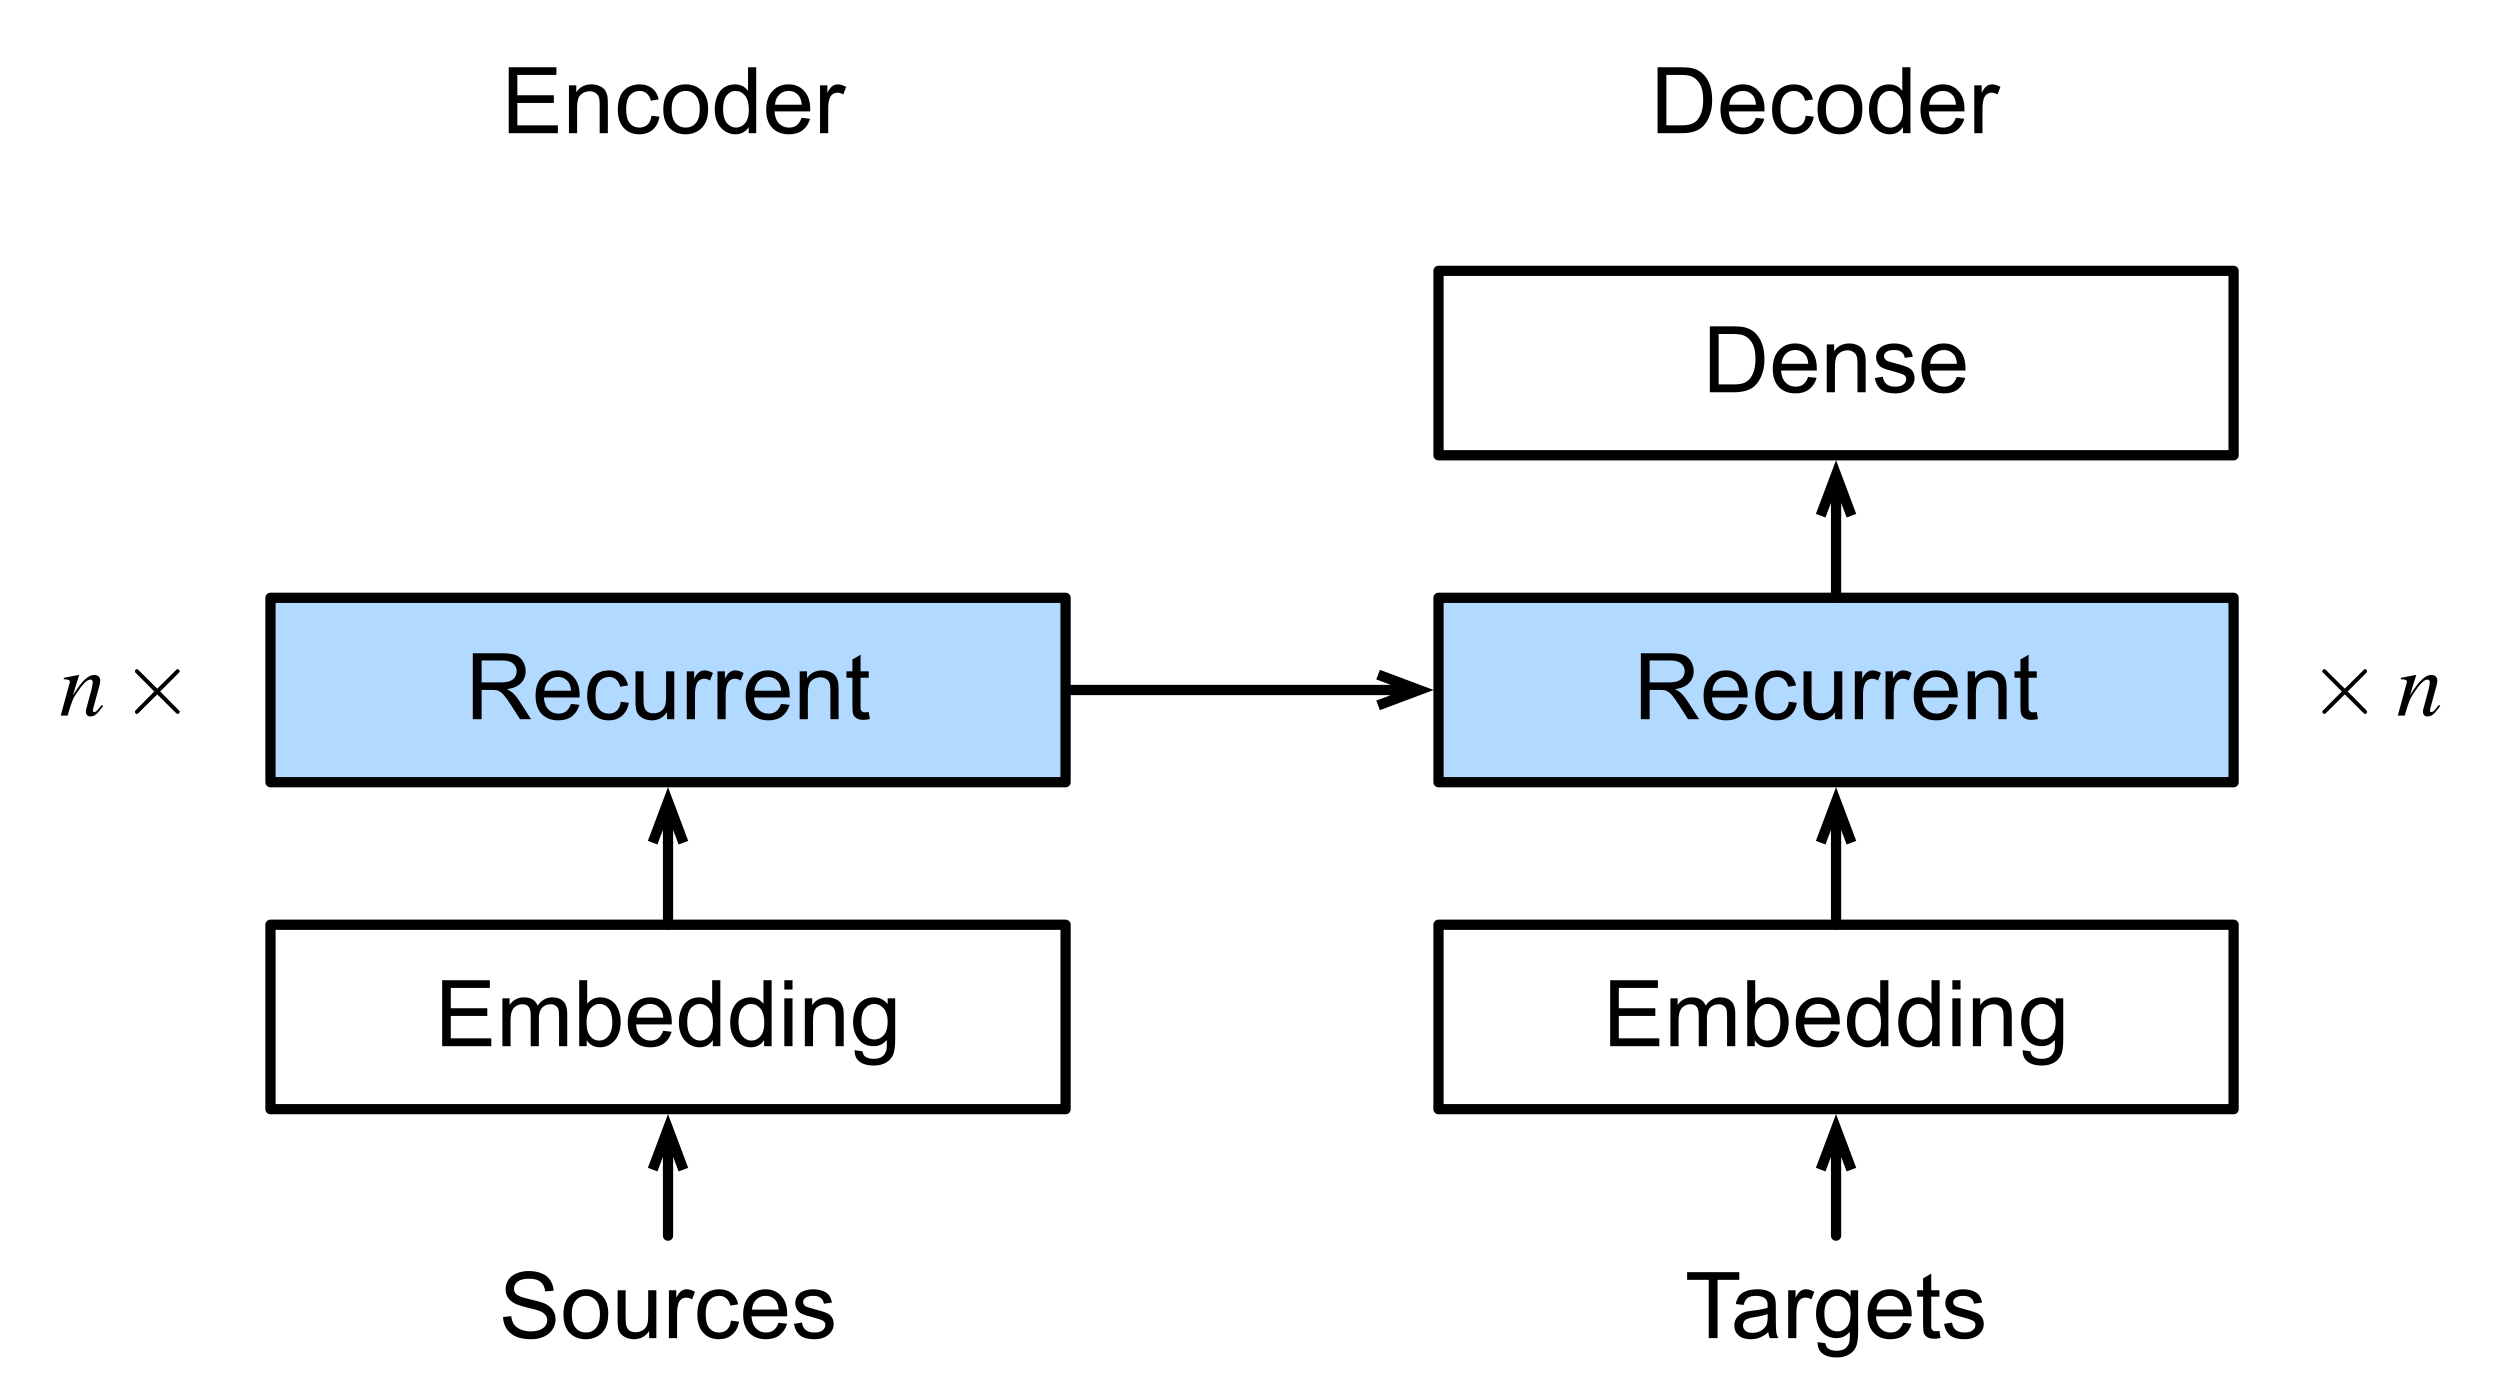
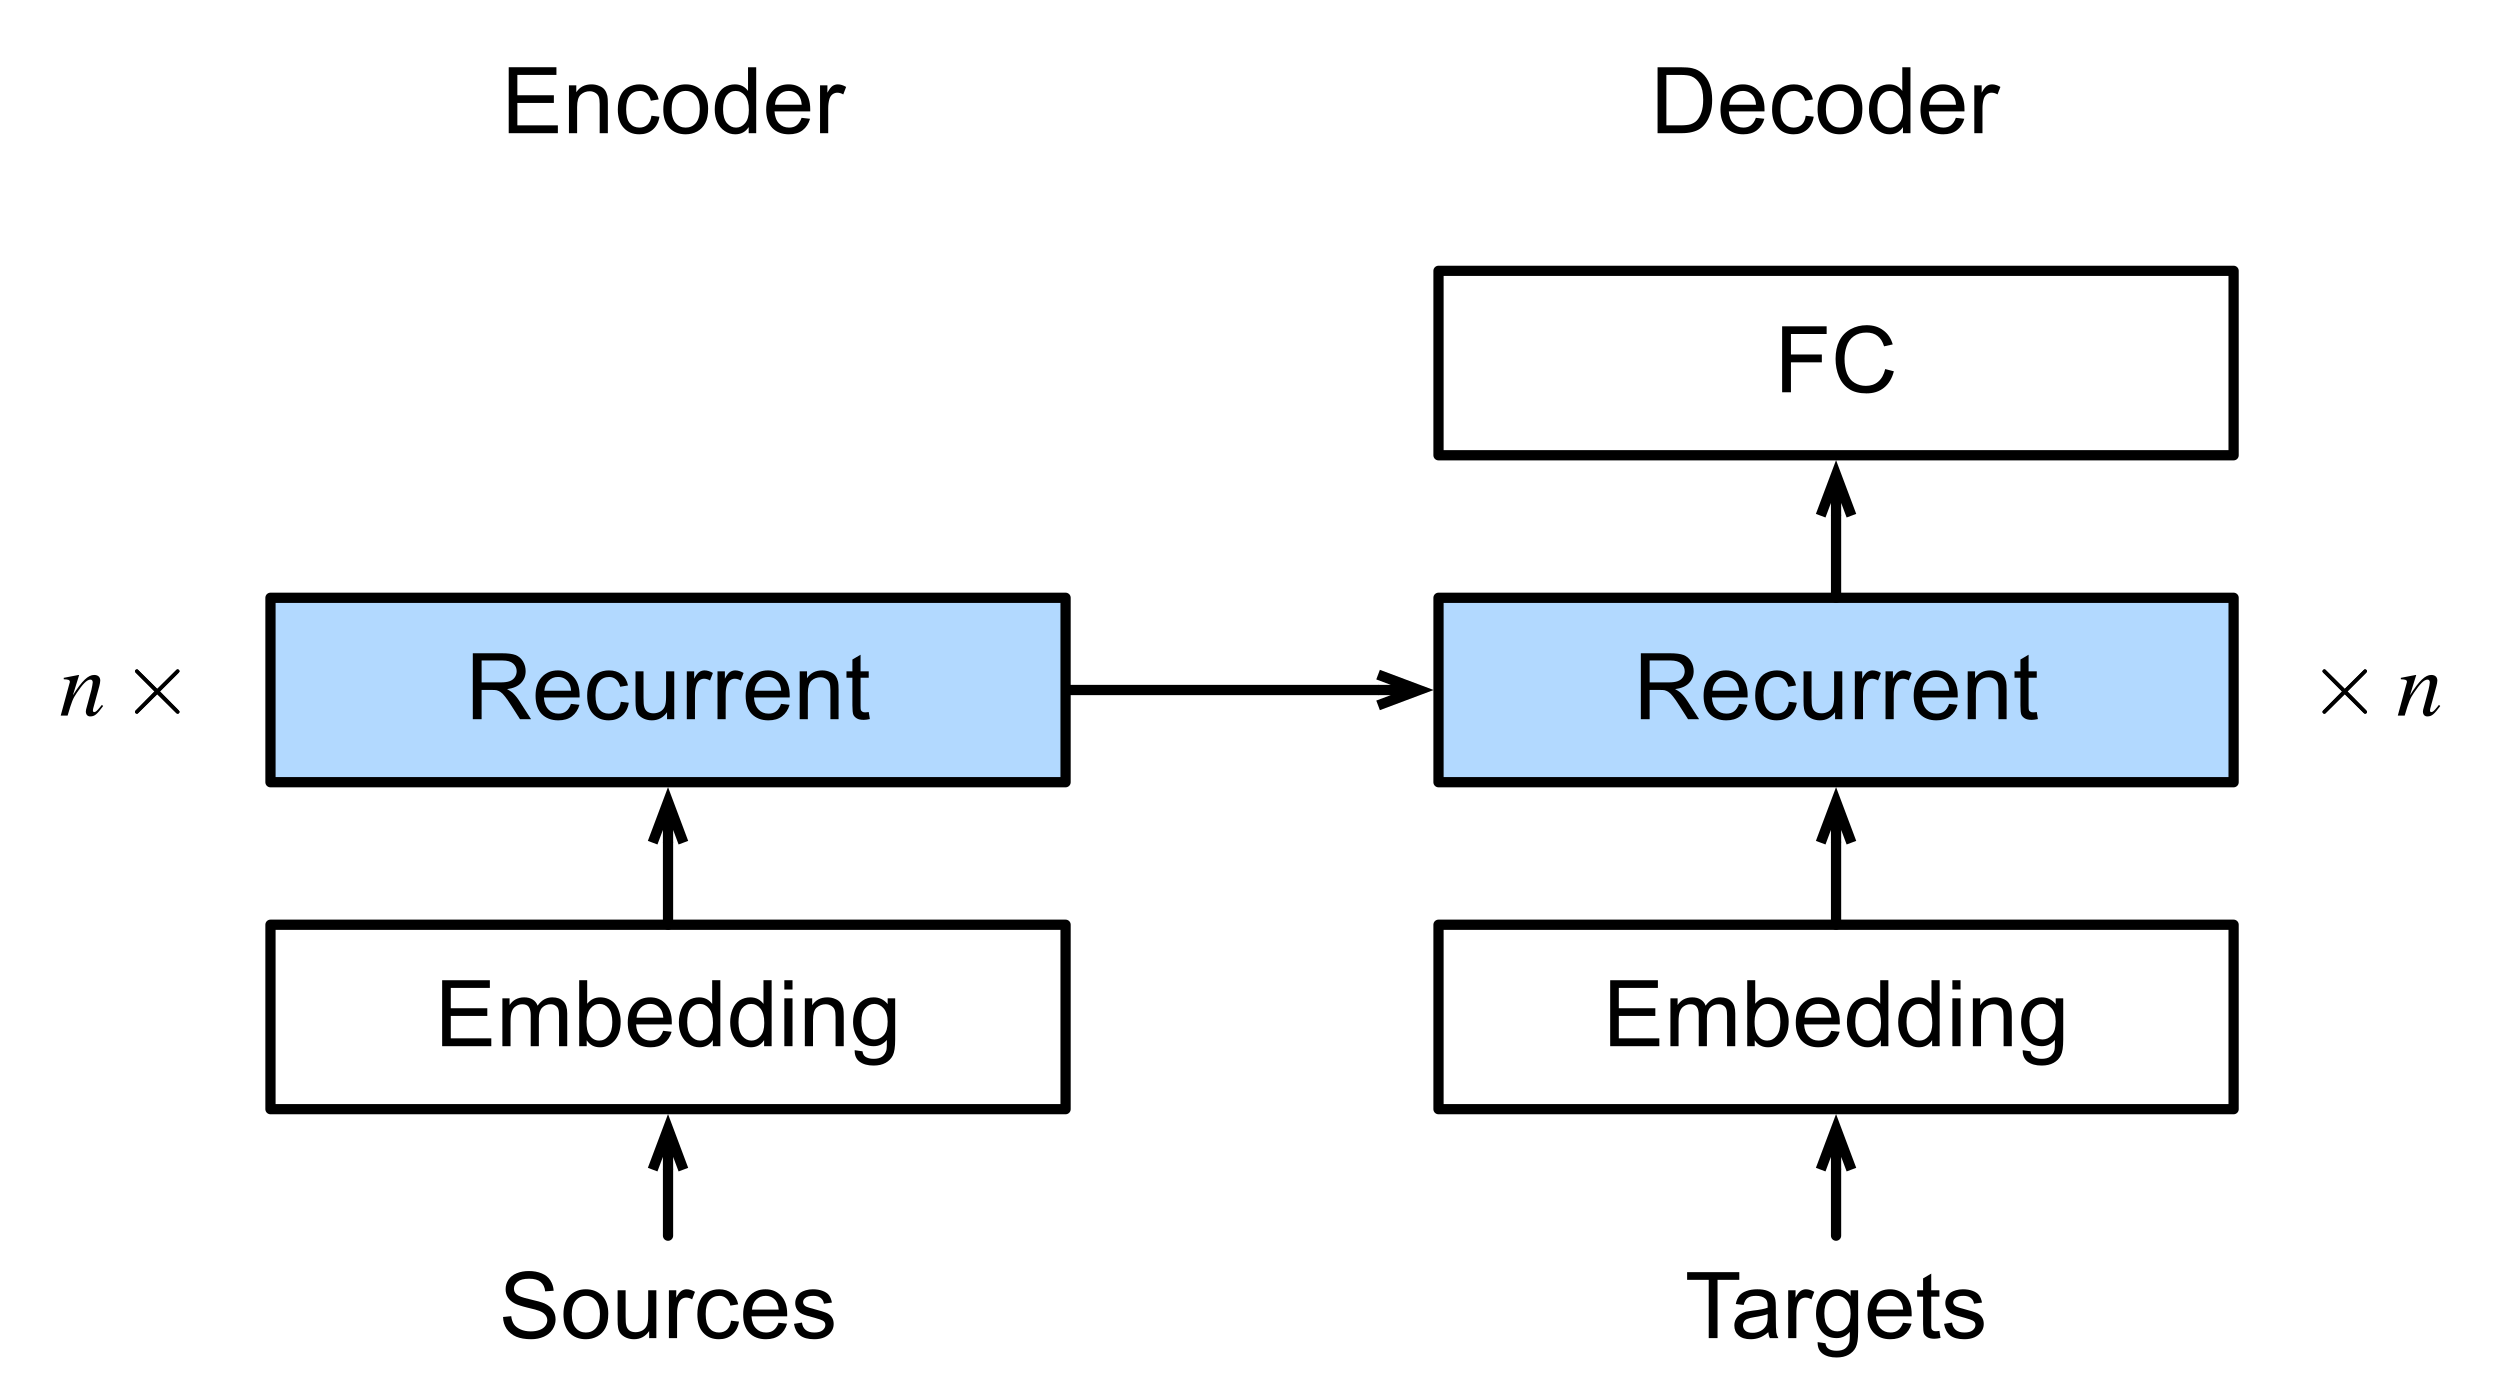
<svg xmlns="http://www.w3.org/2000/svg" xmlns:xlink="http://www.w3.org/1999/xlink" width="244pt" height="136pt" viewBox="0 0 244 136" version="1.1">
  <defs>
    <g>
      <symbol overflow="visible" id="glyph0-0">
        <path style="stroke:none;" d="M 1.125 0 L 1.125 -5.625 L 5.625 -5.625 L 5.625 0 Z M 1.266 -0.141 L 5.484 -0.141 L 5.484 -5.484 L 1.266 -5.484 Z M 1.266 -0.141 " />
      </symbol>
      <symbol overflow="visible" id="glyph0-1">
        <path style="stroke:none;" d="M 0.719 0 L 0.719 -6.438 L 5.375 -6.438 L 5.375 -5.688 L 1.562 -5.688 L 1.562 -3.703 L 5.125 -3.703 L 5.125 -2.953 L 1.562 -2.953 L 1.562 -0.766 L 5.516 -0.766 L 5.516 0 Z M 0.719 0 " />
      </symbol>
      <symbol overflow="visible" id="glyph0-2">
        <path style="stroke:none;" d="M 0.594 0 L 0.594 -4.672 L 1.297 -4.672 L 1.297 -4.016 C 1.441 -4.242 1.633 -4.426 1.875 -4.562 C 2.125 -4.695 2.406 -4.766 2.719 -4.766 C 3.062 -4.766 3.344 -4.691 3.562 -4.547 C 3.781 -4.41 3.938 -4.211 4.031 -3.953 C 4.406 -4.492 4.883 -4.766 5.469 -4.766 C 5.938 -4.766 6.297 -4.633 6.547 -4.375 C 6.797 -4.125 6.922 -3.734 6.922 -3.203 L 6.922 0 L 6.125 0 L 6.125 -2.938 C 6.125 -3.258 6.098 -3.488 6.047 -3.625 C 6.004 -3.758 5.914 -3.867 5.781 -3.953 C 5.645 -4.047 5.484 -4.094 5.297 -4.094 C 4.973 -4.094 4.703 -3.984 4.484 -3.766 C 4.266 -3.547 4.156 -3.195 4.156 -2.719 L 4.156 0 L 3.359 0 L 3.359 -3.031 C 3.359 -3.383 3.297 -3.648 3.172 -3.828 C 3.047 -4.004 2.836 -4.094 2.547 -4.094 C 2.316 -4.094 2.109 -4.031 1.922 -3.906 C 1.734 -3.789 1.598 -3.617 1.516 -3.391 C 1.43 -3.172 1.391 -2.848 1.391 -2.422 L 1.391 0 Z M 0.594 0 " />
      </symbol>
      <symbol overflow="visible" id="glyph0-3">
        <path style="stroke:none;" d="M 1.328 0 L 0.594 0 L 0.594 -6.438 L 1.375 -6.438 L 1.375 -4.141 C 1.707 -4.555 2.133 -4.766 2.656 -4.766 C 2.945 -4.766 3.219 -4.707 3.469 -4.594 C 3.727 -4.477 3.941 -4.316 4.109 -4.109 C 4.273 -3.898 4.406 -3.645 4.5 -3.344 C 4.594 -3.051 4.641 -2.738 4.641 -2.406 C 4.641 -1.602 4.441 -0.984 4.047 -0.547 C 3.648 -0.109 3.176 0.109 2.625 0.109 C 2.07 0.109 1.641 -0.117 1.328 -0.578 Z M 1.312 -2.375 C 1.312 -1.812 1.391 -1.406 1.547 -1.156 C 1.797 -0.75 2.129 -0.547 2.547 -0.547 C 2.898 -0.547 3.203 -0.695 3.453 -1 C 3.703 -1.301 3.828 -1.75 3.828 -2.344 C 3.828 -2.945 3.707 -3.395 3.469 -3.688 C 3.227 -3.977 2.938 -4.125 2.594 -4.125 C 2.238 -4.125 1.938 -3.973 1.688 -3.672 C 1.438 -3.367 1.312 -2.938 1.312 -2.375 Z M 1.312 -2.375 " />
      </symbol>
      <symbol overflow="visible" id="glyph0-4">
        <path style="stroke:none;" d="M 3.781 -1.5 L 4.609 -1.406 C 4.473 -0.926 4.227 -0.551 3.875 -0.281 C 3.531 -0.02 3.086 0.109 2.547 0.109 C 1.867 0.109 1.328 -0.098 0.922 -0.516 C 0.523 -0.941 0.328 -1.535 0.328 -2.297 C 0.328 -3.078 0.531 -3.68 0.938 -4.109 C 1.344 -4.547 1.867 -4.766 2.516 -4.766 C 3.141 -4.766 3.645 -4.551 4.031 -4.125 C 4.426 -3.707 4.625 -3.113 4.625 -2.344 C 4.625 -2.289 4.625 -2.219 4.625 -2.125 L 1.141 -2.125 C 1.172 -1.613 1.316 -1.223 1.578 -0.953 C 1.836 -0.68 2.164 -0.547 2.562 -0.547 C 2.852 -0.547 3.098 -0.617 3.297 -0.766 C 3.504 -0.922 3.664 -1.164 3.781 -1.5 Z M 1.188 -2.781 L 3.797 -2.781 C 3.766 -3.176 3.664 -3.473 3.5 -3.672 C 3.25 -3.973 2.922 -4.125 2.516 -4.125 C 2.148 -4.125 1.844 -4 1.594 -3.75 C 1.352 -3.508 1.219 -3.188 1.188 -2.781 Z M 1.188 -2.781 " />
      </symbol>
      <symbol overflow="visible" id="glyph0-5">
        <path style="stroke:none;" d="M 3.625 0 L 3.625 -0.594 C 3.32 -0.125 2.883 0.109 2.312 0.109 C 1.945 0.109 1.609 0.004 1.297 -0.203 C 0.984 -0.41 0.738 -0.695 0.562 -1.062 C 0.395 -1.426 0.312 -1.848 0.312 -2.328 C 0.312 -2.797 0.391 -3.219 0.547 -3.594 C 0.703 -3.977 0.93 -4.27 1.234 -4.469 C 1.547 -4.664 1.895 -4.766 2.281 -4.766 C 2.562 -4.766 2.812 -4.707 3.031 -4.594 C 3.25 -4.477 3.426 -4.32 3.562 -4.125 L 3.562 -6.438 L 4.359 -6.438 L 4.359 0 Z M 1.125 -2.328 C 1.125 -1.734 1.25 -1.285 1.5 -0.984 C 1.75 -0.691 2.047 -0.547 2.391 -0.547 C 2.734 -0.547 3.023 -0.688 3.266 -0.969 C 3.516 -1.25 3.641 -1.68 3.641 -2.266 C 3.641 -2.898 3.516 -3.367 3.266 -3.672 C 3.016 -3.973 2.711 -4.125 2.359 -4.125 C 2.004 -4.125 1.707 -3.977 1.469 -3.688 C 1.238 -3.395 1.125 -2.941 1.125 -2.328 Z M 1.125 -2.328 " />
      </symbol>
      <symbol overflow="visible" id="glyph0-6">
        <path style="stroke:none;" d="M 0.594 -5.531 L 0.594 -6.438 L 1.391 -6.438 L 1.391 -5.531 Z M 0.594 0 L 0.594 -4.672 L 1.391 -4.672 L 1.391 0 Z M 0.594 0 " />
      </symbol>
      <symbol overflow="visible" id="glyph0-7">
        <path style="stroke:none;" d="M 0.594 0 L 0.594 -4.672 L 1.312 -4.672 L 1.312 -4 C 1.645 -4.508 2.141 -4.766 2.797 -4.766 C 3.078 -4.766 3.332 -4.711 3.562 -4.609 C 3.801 -4.516 3.977 -4.383 4.094 -4.219 C 4.207 -4.062 4.289 -3.867 4.344 -3.641 C 4.375 -3.492 4.391 -3.238 4.391 -2.875 L 4.391 0 L 3.594 0 L 3.594 -2.844 C 3.594 -3.164 3.562 -3.406 3.5 -3.562 C 3.438 -3.719 3.328 -3.844 3.172 -3.938 C 3.016 -4.039 2.832 -4.094 2.625 -4.094 C 2.289 -4.094 2 -3.984 1.75 -3.766 C 1.508 -3.555 1.391 -3.148 1.391 -2.547 L 1.391 0 Z M 0.594 0 " />
      </symbol>
      <symbol overflow="visible" id="glyph0-8">
        <path style="stroke:none;" d="M 0.453 0.391 L 1.219 0.5 C 1.25 0.738 1.336 0.91 1.484 1.016 C 1.68 1.16 1.953 1.234 2.297 1.234 C 2.66 1.234 2.941 1.16 3.141 1.016 C 3.336 0.867 3.473 0.664 3.547 0.406 C 3.586 0.238 3.602 -0.098 3.594 -0.609 C 3.25 -0.203 2.82 0 2.312 0 C 1.664 0 1.164 -0.227 0.812 -0.688 C 0.469 -1.156 0.297 -1.711 0.297 -2.359 C 0.297 -2.805 0.375 -3.219 0.531 -3.594 C 0.695 -3.969 0.93 -4.254 1.234 -4.453 C 1.535 -4.66 1.895 -4.766 2.312 -4.766 C 2.863 -4.766 3.316 -4.547 3.672 -4.109 L 3.672 -4.672 L 4.406 -4.672 L 4.406 -0.641 C 4.406 0.086 4.328 0.602 4.172 0.906 C 4.023 1.207 3.789 1.445 3.469 1.625 C 3.156 1.801 2.766 1.891 2.297 1.891 C 1.734 1.891 1.281 1.766 0.938 1.516 C 0.602 1.266 0.441 0.891 0.453 0.391 Z M 1.109 -2.422 C 1.109 -1.805 1.227 -1.359 1.469 -1.078 C 1.707 -0.797 2.008 -0.656 2.375 -0.656 C 2.738 -0.656 3.047 -0.797 3.297 -1.078 C 3.547 -1.359 3.672 -1.797 3.672 -2.391 C 3.672 -2.961 3.539 -3.395 3.281 -3.688 C 3.031 -3.977 2.727 -4.125 2.375 -4.125 C 2.02 -4.125 1.719 -3.977 1.469 -3.688 C 1.227 -3.406 1.109 -2.984 1.109 -2.422 Z M 1.109 -2.422 " />
      </symbol>
      <symbol overflow="visible" id="glyph0-9">
        <path style="stroke:none;" d="M 0.406 -2.062 L 1.203 -2.141 C 1.242 -1.816 1.332 -1.551 1.469 -1.344 C 1.613 -1.133 1.832 -0.969 2.125 -0.844 C 2.414 -0.719 2.742 -0.656 3.109 -0.656 C 3.43 -0.656 3.719 -0.703 3.969 -0.797 C 4.219 -0.891 4.406 -1.02 4.531 -1.188 C 4.656 -1.363 4.719 -1.551 4.719 -1.75 C 4.719 -1.945 4.656 -2.117 4.531 -2.266 C 4.414 -2.422 4.223 -2.551 3.953 -2.656 C 3.785 -2.727 3.406 -2.832 2.812 -2.969 C 2.219 -3.113 1.801 -3.25 1.562 -3.375 C 1.258 -3.531 1.031 -3.727 0.875 -3.969 C 0.727 -4.207 0.656 -4.477 0.656 -4.781 C 0.656 -5.102 0.742 -5.406 0.922 -5.688 C 1.109 -5.969 1.379 -6.18 1.734 -6.328 C 2.086 -6.473 2.484 -6.547 2.922 -6.547 C 3.398 -6.547 3.82 -6.469 4.188 -6.312 C 4.551 -6.164 4.828 -5.941 5.016 -5.641 C 5.211 -5.336 5.32 -5 5.344 -4.625 L 4.516 -4.562 C 4.473 -4.969 4.328 -5.273 4.078 -5.484 C 3.828 -5.691 3.453 -5.797 2.953 -5.797 C 2.441 -5.797 2.066 -5.703 1.828 -5.516 C 1.586 -5.328 1.469 -5.098 1.469 -4.828 C 1.469 -4.598 1.551 -4.41 1.719 -4.266 C 1.883 -4.109 2.312 -3.953 3 -3.797 C 3.695 -3.641 4.176 -3.504 4.438 -3.391 C 4.812 -3.223 5.086 -3.004 5.266 -2.734 C 5.441 -2.473 5.531 -2.164 5.531 -1.812 C 5.531 -1.477 5.43 -1.156 5.234 -0.844 C 5.035 -0.539 4.754 -0.305 4.391 -0.141 C 4.023 0.023 3.613 0.109 3.156 0.109 C 2.57 0.109 2.082 0.023 1.688 -0.141 C 1.289 -0.316 0.977 -0.57 0.75 -0.906 C 0.531 -1.25 0.414 -1.633 0.406 -2.062 Z M 0.406 -2.062 " />
      </symbol>
      <symbol overflow="visible" id="glyph0-10">
        <path style="stroke:none;" d="M 0.297 -2.328 C 0.297 -3.191 0.535 -3.832 1.016 -4.25 C 1.422 -4.594 1.91 -4.766 2.484 -4.766 C 3.129 -4.766 3.656 -4.555 4.062 -4.141 C 4.469 -3.723 4.672 -3.145 4.672 -2.406 C 4.672 -1.801 4.578 -1.328 4.391 -0.984 C 4.211 -0.641 3.953 -0.367 3.609 -0.172 C 3.266 0.016 2.891 0.109 2.484 0.109 C 1.828 0.109 1.297 -0.098 0.891 -0.516 C 0.492 -0.941 0.297 -1.547 0.297 -2.328 Z M 1.109 -2.328 C 1.109 -1.734 1.238 -1.285 1.5 -0.984 C 1.758 -0.691 2.086 -0.547 2.484 -0.547 C 2.879 -0.547 3.207 -0.691 3.469 -0.984 C 3.727 -1.285 3.859 -1.742 3.859 -2.359 C 3.859 -2.93 3.727 -3.367 3.469 -3.672 C 3.207 -3.973 2.879 -4.125 2.484 -4.125 C 2.086 -4.125 1.758 -3.973 1.5 -3.672 C 1.238 -3.379 1.109 -2.93 1.109 -2.328 Z M 1.109 -2.328 " />
      </symbol>
      <symbol overflow="visible" id="glyph0-11">
        <path style="stroke:none;" d="M 3.656 0 L 3.656 -0.688 C 3.289 -0.156 2.797 0.109 2.172 0.109 C 1.898 0.109 1.645 0.055 1.406 -0.047 C 1.164 -0.16 0.984 -0.297 0.859 -0.453 C 0.742 -0.609 0.664 -0.801 0.625 -1.031 C 0.594 -1.188 0.578 -1.438 0.578 -1.781 L 0.578 -4.672 L 1.359 -4.672 L 1.359 -2.078 C 1.359 -1.66 1.379 -1.383 1.422 -1.25 C 1.461 -1.039 1.562 -0.875 1.719 -0.75 C 1.883 -0.633 2.086 -0.578 2.328 -0.578 C 2.566 -0.578 2.789 -0.633 3 -0.75 C 3.207 -0.875 3.352 -1.039 3.438 -1.25 C 3.52 -1.457 3.562 -1.766 3.562 -2.172 L 3.562 -4.672 L 4.359 -4.672 L 4.359 0 Z M 3.656 0 " />
      </symbol>
      <symbol overflow="visible" id="glyph0-12">
        <path style="stroke:none;" d="M 0.578 0 L 0.578 -4.672 L 1.297 -4.672 L 1.297 -3.953 C 1.473 -4.285 1.641 -4.504 1.797 -4.609 C 1.953 -4.711 2.125 -4.766 2.312 -4.766 C 2.57 -4.766 2.844 -4.68 3.125 -4.516 L 2.844 -3.781 C 2.656 -3.895 2.461 -3.953 2.266 -3.953 C 2.098 -3.953 1.941 -3.898 1.797 -3.797 C 1.66 -3.691 1.562 -3.547 1.5 -3.359 C 1.414 -3.078 1.375 -2.77 1.375 -2.438 L 1.375 0 Z M 0.578 0 " />
      </symbol>
      <symbol overflow="visible" id="glyph0-13">
        <path style="stroke:none;" d="M 3.641 -1.703 L 4.422 -1.609 C 4.336 -1.066 4.117 -0.645 3.766 -0.344 C 3.41 -0.039 2.977 0.109 2.469 0.109 C 1.832 0.109 1.32 -0.098 0.938 -0.516 C 0.551 -0.93 0.359 -1.531 0.359 -2.312 C 0.359 -2.82 0.441 -3.266 0.609 -3.641 C 0.773 -4.016 1.023 -4.297 1.359 -4.484 C 1.703 -4.672 2.078 -4.766 2.484 -4.766 C 2.984 -4.766 3.395 -4.633 3.719 -4.375 C 4.039 -4.125 4.25 -3.766 4.344 -3.297 L 3.578 -3.172 C 3.504 -3.484 3.375 -3.719 3.188 -3.875 C 3 -4.039 2.773 -4.125 2.516 -4.125 C 2.109 -4.125 1.781 -3.977 1.531 -3.688 C 1.289 -3.406 1.172 -2.957 1.172 -2.344 C 1.172 -1.707 1.289 -1.25 1.531 -0.969 C 1.77 -0.688 2.082 -0.547 2.469 -0.547 C 2.781 -0.547 3.039 -0.641 3.25 -0.828 C 3.457 -1.016 3.586 -1.305 3.641 -1.703 Z M 3.641 -1.703 " />
      </symbol>
      <symbol overflow="visible" id="glyph0-14">
        <path style="stroke:none;" d="M 0.281 -1.391 L 1.062 -1.516 C 1.102 -1.203 1.223 -0.961 1.422 -0.797 C 1.629 -0.629 1.91 -0.547 2.266 -0.547 C 2.629 -0.547 2.898 -0.617 3.078 -0.766 C 3.254 -0.91 3.344 -1.082 3.344 -1.281 C 3.344 -1.469 3.266 -1.609 3.109 -1.703 C 2.992 -1.773 2.723 -1.867 2.297 -1.984 C 1.711 -2.129 1.305 -2.254 1.078 -2.359 C 0.859 -2.461 0.691 -2.609 0.578 -2.797 C 0.461 -2.984 0.406 -3.191 0.406 -3.422 C 0.406 -3.629 0.453 -3.82 0.547 -4 C 0.641 -4.176 0.77 -4.328 0.938 -4.453 C 1.062 -4.535 1.227 -4.609 1.438 -4.672 C 1.656 -4.734 1.883 -4.766 2.125 -4.766 C 2.488 -4.766 2.805 -4.711 3.078 -4.609 C 3.359 -4.504 3.566 -4.363 3.703 -4.188 C 3.836 -4.008 3.93 -3.77 3.984 -3.469 L 3.203 -3.359 C 3.172 -3.598 3.066 -3.785 2.891 -3.922 C 2.723 -4.055 2.488 -4.125 2.188 -4.125 C 1.82 -4.125 1.562 -4.062 1.406 -3.938 C 1.25 -3.82 1.172 -3.68 1.172 -3.516 C 1.172 -3.41 1.203 -3.32 1.266 -3.25 C 1.328 -3.156 1.43 -3.082 1.578 -3.031 C 1.648 -3 1.879 -2.93 2.266 -2.828 C 2.828 -2.68 3.219 -2.562 3.438 -2.469 C 3.664 -2.375 3.844 -2.234 3.969 -2.047 C 4.094 -1.867 4.156 -1.645 4.156 -1.375 C 4.156 -1.102 4.078 -0.852 3.922 -0.625 C 3.766 -0.395 3.539 -0.211 3.25 -0.078 C 2.969 0.047 2.641 0.109 2.266 0.109 C 1.66 0.109 1.195 -0.016 0.875 -0.266 C 0.562 -0.523 0.363 -0.898 0.281 -1.391 Z M 0.281 -1.391 " />
      </symbol>
      <symbol overflow="visible" id="glyph0-15">
        <path style="stroke:none;" d="M 0.688 0 L 0.688 -6.438 L 2.906 -6.438 C 3.414 -6.438 3.801 -6.406 4.062 -6.344 C 4.426 -6.258 4.738 -6.109 5 -5.891 C 5.344 -5.598 5.598 -5.227 5.766 -4.781 C 5.93 -4.344 6.016 -3.832 6.016 -3.25 C 6.016 -2.758 5.957 -2.328 5.844 -1.953 C 5.727 -1.578 5.582 -1.266 5.406 -1.016 C 5.227 -0.766 5.031 -0.566 4.812 -0.422 C 4.602 -0.285 4.348 -0.18 4.047 -0.109 C 3.754 -0.035 3.41 0 3.016 0 Z M 1.547 -0.766 L 2.922 -0.766 C 3.348 -0.766 3.68 -0.801 3.922 -0.875 C 4.16 -0.957 4.352 -1.07 4.5 -1.219 C 4.695 -1.414 4.852 -1.688 4.969 -2.031 C 5.082 -2.375 5.141 -2.785 5.141 -3.266 C 5.141 -3.941 5.031 -4.457 4.812 -4.812 C 4.594 -5.176 4.32 -5.422 4 -5.547 C 3.77 -5.641 3.406 -5.688 2.906 -5.688 L 1.547 -5.688 Z M 1.547 -0.766 " />
      </symbol>
      <symbol overflow="visible" id="glyph0-16">
        <path style="stroke:none;" d="M 0.703 0 L 0.703 -6.438 L 3.562 -6.438 C 4.133 -6.438 4.57 -6.379 4.875 -6.266 C 5.176 -6.148 5.414 -5.945 5.594 -5.656 C 5.77 -5.363 5.859 -5.039 5.859 -4.688 C 5.859 -4.227 5.707 -3.844 5.406 -3.531 C 5.113 -3.219 4.66 -3.02 4.047 -2.938 C 4.266 -2.82 4.438 -2.711 4.562 -2.609 C 4.812 -2.379 5.047 -2.094 5.266 -1.75 L 6.391 0 L 5.312 0 L 4.453 -1.344 C 4.211 -1.727 4.008 -2.02 3.844 -2.219 C 3.688 -2.426 3.539 -2.57 3.406 -2.656 C 3.281 -2.738 3.156 -2.797 3.031 -2.828 C 2.926 -2.848 2.766 -2.859 2.547 -2.859 L 1.562 -2.859 L 1.562 0 Z M 1.562 -3.594 L 3.391 -3.594 C 3.785 -3.594 4.094 -3.633 4.312 -3.719 C 4.531 -3.801 4.695 -3.93 4.812 -4.109 C 4.926 -4.285 4.984 -4.477 4.984 -4.688 C 4.984 -4.988 4.867 -5.238 4.641 -5.438 C 4.422 -5.633 4.07 -5.734 3.594 -5.734 L 1.562 -5.734 Z M 1.562 -3.594 " />
      </symbol>
      <symbol overflow="visible" id="glyph0-17">
        <path style="stroke:none;" d="M 2.328 -0.703 L 2.438 -0.016 C 2.207 0.035 2.008 0.062 1.844 0.062 C 1.551 0.062 1.328 0.016 1.172 -0.078 C 1.016 -0.172 0.898 -0.289 0.828 -0.438 C 0.766 -0.582 0.734 -0.891 0.734 -1.359 L 0.734 -4.047 L 0.156 -4.047 L 0.156 -4.672 L 0.734 -4.672 L 0.734 -5.828 L 1.531 -6.297 L 1.531 -4.672 L 2.328 -4.672 L 2.328 -4.047 L 1.531 -4.047 L 1.531 -1.328 C 1.531 -1.098 1.539 -0.953 1.562 -0.891 C 1.594 -0.828 1.641 -0.773 1.703 -0.734 C 1.766 -0.691 1.852 -0.672 1.969 -0.672 C 2.062 -0.672 2.18 -0.68 2.328 -0.703 Z M 2.328 -0.703 " />
      </symbol>
      <symbol overflow="visible" id="glyph0-18">
        <path style="stroke:none;" d="M 2.328 0 L 2.328 -5.688 L 0.219 -5.688 L 0.219 -6.438 L 5.312 -6.438 L 5.312 -5.688 L 3.188 -5.688 L 3.188 0 Z M 2.328 0 " />
      </symbol>
      <symbol overflow="visible" id="glyph0-19">
        <path style="stroke:none;" d="M 3.641 -0.578 C 3.348 -0.328 3.066 -0.148 2.797 -0.047 C 2.523 0.055 2.234 0.109 1.922 0.109 C 1.41 0.109 1.016 -0.016 0.734 -0.266 C 0.461 -0.516 0.328 -0.836 0.328 -1.234 C 0.328 -1.461 0.379 -1.672 0.484 -1.859 C 0.586 -2.047 0.723 -2.195 0.891 -2.312 C 1.055 -2.426 1.242 -2.516 1.453 -2.578 C 1.609 -2.609 1.844 -2.645 2.156 -2.688 C 2.801 -2.758 3.273 -2.852 3.578 -2.969 C 3.578 -3.07 3.578 -3.141 3.578 -3.172 C 3.578 -3.492 3.504 -3.719 3.359 -3.844 C 3.148 -4.031 2.848 -4.125 2.453 -4.125 C 2.078 -4.125 1.801 -4.055 1.625 -3.922 C 1.445 -3.797 1.316 -3.566 1.234 -3.234 L 0.469 -3.328 C 0.531 -3.66 0.641 -3.926 0.797 -4.125 C 0.961 -4.332 1.195 -4.488 1.5 -4.594 C 1.812 -4.707 2.164 -4.766 2.562 -4.766 C 2.969 -4.766 3.289 -4.719 3.531 -4.625 C 3.781 -4.531 3.961 -4.41 4.078 -4.266 C 4.203 -4.129 4.285 -3.953 4.328 -3.734 C 4.359 -3.598 4.375 -3.359 4.375 -3.016 L 4.375 -1.953 C 4.375 -1.223 4.391 -0.758 4.422 -0.562 C 4.453 -0.363 4.52 -0.176 4.625 0 L 3.797 0 C 3.711 -0.164 3.66 -0.359 3.641 -0.578 Z M 3.578 -2.344 C 3.285 -2.227 2.852 -2.129 2.281 -2.047 C 1.957 -1.992 1.727 -1.938 1.594 -1.875 C 1.457 -1.82 1.352 -1.738 1.281 -1.625 C 1.207 -1.508 1.172 -1.383 1.172 -1.25 C 1.172 -1.039 1.25 -0.863 1.406 -0.719 C 1.562 -0.582 1.797 -0.516 2.109 -0.516 C 2.41 -0.516 2.68 -0.582 2.922 -0.719 C 3.16 -0.852 3.336 -1.035 3.453 -1.266 C 3.535 -1.441 3.578 -1.703 3.578 -2.047 Z M 3.578 -2.344 " />
+       </symbol>
+       <symbol overflow="visible" id="glyph0-20">
+         <path style="stroke:none;" d="M 0.734 0 L 0.734 -6.438 L 5.078 -6.438 L 5.078 -5.688 L 1.594 -5.688 L 1.594 -3.688 L 4.609 -3.688 L 4.609 -2.922 L 1.594 -2.922 L 1.594 0 Z M 0.734 0 " />
+       </symbol>
+       <symbol overflow="visible" id="glyph0-21">
+         <path style="stroke:none;" d="M 5.297 -2.266 L 6.141 -2.047 C 5.961 -1.348 5.641 -0.812 5.172 -0.438 C 4.711 -0.07 4.145 0.109 3.469 0.109 C 2.781 0.109 2.219 -0.031 1.781 -0.312 C 1.344 -0.594 1.008 -1 0.781 -1.531 C 0.562 -2.07 0.453 -2.648 0.453 -3.266 C 0.453 -3.941 0.578 -4.531 0.828 -5.031 C 1.086 -5.531 1.453 -5.906 1.922 -6.156 C 2.398 -6.414 2.922 -6.547 3.484 -6.547 C 4.129 -6.547 4.672 -6.379 5.109 -6.047 C 5.555 -5.723 5.863 -5.266 6.031 -4.672 L 5.188 -4.484 C 5.039 -4.953 4.828 -5.289 4.547 -5.5 C 4.266 -5.719 3.906 -5.828 3.469 -5.828 C 2.977 -5.828 2.566 -5.707 2.234 -5.469 C 1.898 -5.227 1.664 -4.906 1.531 -4.5 C 1.395 -4.102 1.328 -3.695 1.328 -3.281 C 1.328 -2.727 1.406 -2.242 1.562 -1.828 C 1.727 -1.422 1.977 -1.117 2.312 -0.922 C 2.645 -0.723 3.008 -0.625 3.406 -0.625 C 3.883 -0.625 4.285 -0.758 4.609 -1.031 C 4.941 -1.312 5.172 -1.723 5.297 -2.266 Z M 5.297 -2.266 " />
      </symbol>
      <symbol overflow="visible" id="glyph1-0">
        <path style="stroke:none;" d="" />
      </symbol>
      <symbol overflow="visible" id="glyph1-1">
        <path style="stroke:none;" d="M 4.141 -1.047 C 4.078 -0.969 4.016 -0.891 3.953 -0.812 C 3.688 -0.484 3.531 -0.344 3.406 -0.344 C 3.297 -0.344 3.266 -0.422 3.266 -0.5 C 3.266 -0.578 3.297 -0.734 3.391 -1.047 L 3.891 -2.875 C 3.938 -3.062 3.984 -3.266 3.984 -3.422 C 3.984 -3.75 3.781 -3.969 3.391 -3.969 C 2.812 -3.969 2.219 -3.422 1.312 -1.984 L 1.922 -3.953 L 1.875 -3.969 C 1.406 -3.875 1.156 -3.828 0.422 -3.688 L 0.422 -3.547 C 0.875 -3.531 1.016 -3.484 1.016 -3.297 C 1.016 -3.25 1 -3.188 0.984 -3.156 L 0.125 0 L 0.797 0 C 1.219 -1.422 1.297 -1.625 1.703 -2.234 C 2.266 -3.062 2.672 -3.516 3.031 -3.516 C 3.172 -3.516 3.25 -3.406 3.25 -3.25 C 3.25 -3.141 3.188 -2.812 3.125 -2.531 L 2.734 -1.078 C 2.594 -0.609 2.578 -0.5 2.578 -0.406 C 2.578 -0.062 2.781 0.078 3 0.078 C 3.422 0.078 3.656 -0.094 4.266 -0.938 Z M 4.141 -1.047 " />
      </symbol>
      <symbol overflow="visible" id="glyph2-0">
        <path style="stroke:none;" d="M 1.125 0 L 1.125 -5.625 L 5.625 -5.625 L 5.625 0 Z M 1.266 -0.141 L 5.484 -0.141 L 5.484 -5.484 L 1.266 -5.484 Z M 1.266 -0.141 " />
      </symbol>
      <symbol overflow="visible" id="glyph2-1">
        <path style="stroke:none;" d="" />
      </symbol>
      <symbol overflow="visible" id="glyph3-0">
        <path style="stroke:none;" d="" />
      </symbol>
      <symbol overflow="visible" id="glyph3-1">
        <path style="stroke:none;" d="M 3.75 -2.25 L 5.531 -4.031 C 5.625 -4.141 5.656 -4.156 5.656 -4.219 C 5.656 -4.328 5.562 -4.406 5.469 -4.406 C 5.406 -4.406 5.359 -4.375 5.281 -4.281 L 3.484 -2.5 L 1.688 -4.281 C 1.594 -4.391 1.562 -4.406 1.5 -4.406 C 1.406 -4.406 1.312 -4.328 1.312 -4.219 C 1.312 -4.156 1.359 -4.109 1.438 -4.031 L 3.219 -2.25 L 1.438 -0.453 C 1.344 -0.375 1.312 -0.312 1.312 -0.266 C 1.312 -0.156 1.406 -0.078 1.5 -0.078 C 1.562 -0.078 1.594 -0.094 1.688 -0.203 L 3.484 -1.984 L 5.281 -0.203 C 5.359 -0.109 5.422 -0.078 5.469 -0.078 C 5.578 -0.078 5.656 -0.156 5.656 -0.266 C 5.656 -0.328 5.625 -0.344 5.531 -0.453 Z M 3.75 -2.25 " />
      </symbol>
    </g>
    <clipPath id="clip1">
      <path d="M 13 65.125 L 17.75 65.125 L 17.75 69.875 L 13 69.875 Z M 13 65.125 " />
    </clipPath>
    <clipPath id="clip2">
      <path d="M 226.5 65.125 L 231.25 65.125 L 231.25 69.875 L 226.5 69.875 Z M 226.5 65.125 " />
    </clipPath>
  </defs>
  <g id="surface1">
    <path style="fill:none;stroke-width:1;stroke-linecap:round;stroke-linejoin:round;stroke:rgb(0%,0%,0%);stroke-opacity:1;stroke-miterlimit:10;" d="M 471.398 309.254 L 549 309.254 L 549 327.254 L 471.398 327.254 Z M 471.398 309.254 " transform="matrix(1,0,0,1,-445,-219)" />
    <g style="fill:rgb(0%,0%,0%);fill-opacity:1;">
      <use xlink:href="#glyph0-1" x="42.435" y="102.108" />
      <use xlink:href="#glyph0-2" x="48.438" y="102.108" />
      <use xlink:href="#glyph0-3" x="55.935" y="102.108" />
    </g>
    <g style="fill:rgb(0%,0%,0%);fill-opacity:1;">
      <use xlink:href="#glyph0-4" x="60.941" y="102.108" />
    </g>
    <g style="fill:rgb(0%,0%,0%);fill-opacity:1;">
      <use xlink:href="#glyph0-5" x="65.946" y="102.108" />
    </g>
    <g style="fill:rgb(0%,0%,0%);fill-opacity:1;">
      <use xlink:href="#glyph0-5" x="70.952" y="102.108" />
    </g>
    <g style="fill:rgb(0%,0%,0%);fill-opacity:1;">
      <use xlink:href="#glyph0-6" x="75.958" y="102.108" />
    </g>
    <g style="fill:rgb(0%,0%,0%);fill-opacity:1;">
      <use xlink:href="#glyph0-7" x="77.958" y="102.108" />
    </g>
    <g style="fill:rgb(0%,0%,0%);fill-opacity:1;">
      <use xlink:href="#glyph0-8" x="82.963" y="102.108" />
    </g>
    <g style="fill:rgb(0%,0%,0%);fill-opacity:1;">
      <use xlink:href="#glyph0-9" x="48.693" y="130.6" />
      <use xlink:href="#glyph0-10" x="54.696" y="130.6" />
    </g>
    <g style="fill:rgb(0%,0%,0%);fill-opacity:1;">
      <use xlink:href="#glyph0-11" x="59.701" y="130.6" />
    </g>
    <g style="fill:rgb(0%,0%,0%);fill-opacity:1;">
      <use xlink:href="#glyph0-12" x="64.707" y="130.6" />
      <use xlink:href="#glyph0-13" x="67.704" y="130.6" />
      <use xlink:href="#glyph0-4" x="72.204" y="130.6" />
    </g>
    <g style="fill:rgb(0%,0%,0%);fill-opacity:1;">
      <use xlink:href="#glyph0-14" x="77.21" y="130.6" />
    </g>
    <path style="fill:none;stroke-width:1;stroke-linecap:round;stroke-linejoin:round;stroke:rgb(0%,0%,0%);stroke-opacity:1;stroke-miterlimit:10;" d="M 549 286.344 L 579.5 286.344 " transform="matrix(1,0,0,1,-445,-219)" />
    <path style="fill:none;stroke-width:1;stroke-linecap:butt;stroke-linejoin:miter;stroke:rgb(0%,0%,0%);stroke-opacity:1;stroke-miterlimit:10;" d="M 583.5 286.344 L 579.5 286.344 M 579.5 284.844 L 583.5 286.344 L 579.5 287.844 " transform="matrix(1,0,0,1,-445,-219)" />
    <path style="fill:none;stroke-width:1;stroke-linecap:round;stroke-linejoin:round;stroke:rgb(0%,0%,0%);stroke-opacity:1;stroke-miterlimit:10;" d="M 510.199 339.602 L 510.199 333.156 " transform="matrix(1,0,0,1,-445,-219)" />
    <path style="fill:none;stroke-width:1;stroke-linecap:butt;stroke-linejoin:miter;stroke:rgb(0%,0%,0%);stroke-opacity:1;stroke-miterlimit:10;" d="M 510.199 329.156 L 510.199 333.156 M 508.699 333.156 L 510.199 329.156 L 511.699 333.156 " transform="matrix(1,0,0,1,-445,-219)" />
    <g style="fill:rgb(0%,0%,0%);fill-opacity:1;">
      <use xlink:href="#glyph0-1" x="48.932" y="13" />
      <use xlink:href="#glyph0-7" x="54.935" y="13" />
    </g>
    <g style="fill:rgb(0%,0%,0%);fill-opacity:1;">
      <use xlink:href="#glyph0-13" x="59.941" y="13" />
      <use xlink:href="#glyph0-10" x="64.441" y="13" />
    </g>
    <g style="fill:rgb(0%,0%,0%);fill-opacity:1;">
      <use xlink:href="#glyph0-5" x="69.446" y="13" />
    </g>
    <g style="fill:rgb(0%,0%,0%);fill-opacity:1;">
      <use xlink:href="#glyph0-4" x="74.452" y="13" />
    </g>
    <g style="fill:rgb(0%,0%,0%);fill-opacity:1;">
      <use xlink:href="#glyph0-12" x="79.458" y="13" />
    </g>
    <g style="fill:rgb(0%,0%,0%);fill-opacity:1;">
      <use xlink:href="#glyph0-15" x="161.091" y="13" />
    </g>
    <g style="fill:rgb(0%,0%,0%);fill-opacity:1;">
      <use xlink:href="#glyph0-4" x="167.591" y="13" />
    </g>
    <g style="fill:rgb(0%,0%,0%);fill-opacity:1;">
      <use xlink:href="#glyph0-13" x="172.597" y="13" />
      <use xlink:href="#glyph0-10" x="177.097" y="13" />
    </g>
    <g style="fill:rgb(0%,0%,0%);fill-opacity:1;">
      <use xlink:href="#glyph0-5" x="182.102" y="13" />
    </g>
    <g style="fill:rgb(0%,0%,0%);fill-opacity:1;">
      <use xlink:href="#glyph0-4" x="187.108" y="13" />
    </g>
    <g style="fill:rgb(0%,0%,0%);fill-opacity:1;">
      <use xlink:href="#glyph0-12" x="192.114" y="13" />
    </g>
    <path style="fill-rule:nonzero;fill:rgb(69.804%,85.098%,100%);fill-opacity:1;stroke-width:1;stroke-linecap:round;stroke-linejoin:round;stroke:rgb(0%,0%,0%);stroke-opacity:1;stroke-miterlimit:10;" d="M 471.398 277.344 L 549 277.344 L 549 295.344 L 471.398 295.344 Z M 471.398 277.344 " transform="matrix(1,0,0,1,-445,-219)" />
    <g style="fill:rgb(0%,0%,0%);fill-opacity:1;">
      <use xlink:href="#glyph0-16" x="45.443" y="70.197" />
    </g>
    <g style="fill:rgb(0%,0%,0%);fill-opacity:1;">
      <use xlink:href="#glyph0-4" x="51.943" y="70.197" />
    </g>
    <g style="fill:rgb(0%,0%,0%);fill-opacity:1;">
      <use xlink:href="#glyph0-13" x="56.948" y="70.197" />
      <use xlink:href="#glyph0-11" x="61.448" y="70.197" />
    </g>
    <g style="fill:rgb(0%,0%,0%);fill-opacity:1;">
      <use xlink:href="#glyph0-12" x="66.454" y="70.197" />
      <use xlink:href="#glyph0-12" x="69.451" y="70.197" />
      <use xlink:href="#glyph0-4" x="72.448" y="70.197" />
    </g>
    <g style="fill:rgb(0%,0%,0%);fill-opacity:1;">
      <use xlink:href="#glyph0-7" x="77.454" y="70.197" />
    </g>
    <g style="fill:rgb(0%,0%,0%);fill-opacity:1;">
      <use xlink:href="#glyph0-17" x="82.46" y="70.197" />
    </g>
    <g style="fill:rgb(0%,0%,0%);fill-opacity:1;">
      <use xlink:href="#glyph1-1" x="5.8" y="69.844" />
    </g>
    <g style="fill:rgb(0%,0%,0%);fill-opacity:1;">
      <use xlink:href="#glyph2-1" x="10.3" y="69.844" />
    </g>
    <g clip-path="url(#clip1)" clip-rule="nonzero">
      <g style="fill:rgb(0%,0%,0%);fill-opacity:1;">
        <use xlink:href="#glyph3-1" x="11.862" y="69.737" />
      </g>
      <g style="fill:rgb(0%,0%,0%);fill-opacity:1;">
        <use xlink:href="#glyph3-1" x="11.862" y="69.737" />
      </g>
    </g>
    <path style="fill:none;stroke-width:1;stroke-linecap:round;stroke-linejoin:round;stroke:rgb(0%,0%,0%);stroke-opacity:1;stroke-miterlimit:10;" d="M 510.199 309.254 L 510.199 301.246 " transform="matrix(1,0,0,1,-445,-219)" />
    <path style="fill:none;stroke-width:1;stroke-linecap:butt;stroke-linejoin:miter;stroke:rgb(0%,0%,0%);stroke-opacity:1;stroke-miterlimit:10;" d="M 510.199 297.246 L 510.199 301.246 M 508.699 301.246 L 510.199 297.246 L 511.699 301.246 " transform="matrix(1,0,0,1,-445,-219)" />
    <path style="fill:none;stroke-width:1;stroke-linecap:round;stroke-linejoin:round;stroke:rgb(0%,0%,0%);stroke-opacity:1;stroke-miterlimit:10;" d="M 585.398 309.254 L 663 309.254 L 663 327.254 L 585.398 327.254 Z M 585.398 309.254 " transform="matrix(1,0,0,1,-445,-219)" />
    <g style="fill:rgb(0%,0%,0%);fill-opacity:1;">
      <use xlink:href="#glyph0-1" x="156.435" y="102.108" />
      <use xlink:href="#glyph0-2" x="162.438" y="102.108" />
      <use xlink:href="#glyph0-3" x="169.935" y="102.108" />
    </g>
    <g style="fill:rgb(0%,0%,0%);fill-opacity:1;">
      <use xlink:href="#glyph0-4" x="174.94" y="102.108" />
    </g>
    <g style="fill:rgb(0%,0%,0%);fill-opacity:1;">
      <use xlink:href="#glyph0-5" x="179.946" y="102.108" />
    </g>
    <g style="fill:rgb(0%,0%,0%);fill-opacity:1;">
      <use xlink:href="#glyph0-5" x="184.952" y="102.108" />
    </g>
    <g style="fill:rgb(0%,0%,0%);fill-opacity:1;">
      <use xlink:href="#glyph0-6" x="189.958" y="102.108" />
    </g>
    <g style="fill:rgb(0%,0%,0%);fill-opacity:1;">
      <use xlink:href="#glyph0-7" x="191.958" y="102.108" />
    </g>
    <g style="fill:rgb(0%,0%,0%);fill-opacity:1;">
      <use xlink:href="#glyph0-8" x="196.964" y="102.108" />
    </g>
    <g style="fill:rgb(0%,0%,0%);fill-opacity:1;">
      <use xlink:href="#glyph0-18" x="164.444" y="130.6" />
    </g>
    <g style="fill:rgb(0%,0%,0%);fill-opacity:1;">
      <use xlink:href="#glyph0-19" x="168.944" y="130.6" />
    </g>
    <g style="fill:rgb(0%,0%,0%);fill-opacity:1;">
      <use xlink:href="#glyph0-12" x="173.95" y="130.6" />
      <use xlink:href="#glyph0-8" x="176.947" y="130.6" />
    </g>
    <g style="fill:rgb(0%,0%,0%);fill-opacity:1;">
      <use xlink:href="#glyph0-4" x="181.952" y="130.6" />
    </g>
    <g style="fill:rgb(0%,0%,0%);fill-opacity:1;">
      <use xlink:href="#glyph0-17" x="186.958" y="130.6" />
    </g>
    <g style="fill:rgb(0%,0%,0%);fill-opacity:1;">
      <use xlink:href="#glyph0-14" x="189.458" y="130.6" />
    </g>
    <path style="fill:none;stroke-width:1;stroke-linecap:round;stroke-linejoin:round;stroke:rgb(0%,0%,0%);stroke-opacity:1;stroke-miterlimit:10;" d="M 624.199 339.602 L 624.199 333.156 " transform="matrix(1,0,0,1,-445,-219)" />
    <path style="fill:none;stroke-width:1;stroke-linecap:butt;stroke-linejoin:miter;stroke:rgb(0%,0%,0%);stroke-opacity:1;stroke-miterlimit:10;" d="M 624.199 329.156 L 624.199 333.156 M 622.699 333.156 L 624.199 329.156 L 625.699 333.156 " transform="matrix(1,0,0,1,-445,-219)" />
    <path style="fill:none;stroke-width:1;stroke-linecap:round;stroke-linejoin:round;stroke:rgb(0%,0%,0%);stroke-opacity:1;stroke-miterlimit:10;" d="M 624.199 309.254 L 624.199 301.246 " transform="matrix(1,0,0,1,-445,-219)" />
    <path style="fill:none;stroke-width:1;stroke-linecap:butt;stroke-linejoin:miter;stroke:rgb(0%,0%,0%);stroke-opacity:1;stroke-miterlimit:10;" d="M 624.199 297.246 L 624.199 301.246 M 622.699 301.246 L 624.199 297.246 L 625.699 301.246 " transform="matrix(1,0,0,1,-445,-219)" />
    <path style="fill-rule:nonzero;fill:rgb(69.804%,85.098%,100%);fill-opacity:1;stroke-width:1;stroke-linecap:round;stroke-linejoin:round;stroke:rgb(0%,0%,0%);stroke-opacity:1;stroke-miterlimit:10;" d="M 585.398 277.344 L 663 277.344 L 663 295.344 L 585.398 295.344 Z M 585.398 277.344 " transform="matrix(1,0,0,1,-445,-219)" />
    <g style="fill:rgb(0%,0%,0%);fill-opacity:1;">
      <use xlink:href="#glyph0-16" x="159.443" y="70.197" />
    </g>
    <g style="fill:rgb(0%,0%,0%);fill-opacity:1;">
      <use xlink:href="#glyph0-4" x="165.943" y="70.197" />
    </g>
    <g style="fill:rgb(0%,0%,0%);fill-opacity:1;">
      <use xlink:href="#glyph0-13" x="170.948" y="70.197" />
      <use xlink:href="#glyph0-11" x="175.448" y="70.197" />
    </g>
    <g style="fill:rgb(0%,0%,0%);fill-opacity:1;">
      <use xlink:href="#glyph0-12" x="180.454" y="70.197" />
      <use xlink:href="#glyph0-12" x="183.451" y="70.197" />
      <use xlink:href="#glyph0-4" x="186.448" y="70.197" />
    </g>
    <g style="fill:rgb(0%,0%,0%);fill-opacity:1;">
      <use xlink:href="#glyph0-7" x="191.454" y="70.197" />
    </g>
    <g style="fill:rgb(0%,0%,0%);fill-opacity:1;">
      <use xlink:href="#glyph0-17" x="196.46" y="70.197" />
    </g>
    <g clip-path="url(#clip2)" clip-rule="nonzero">
      <g style="fill:rgb(0%,0%,0%);fill-opacity:1;">
        <use xlink:href="#glyph3-1" x="225.362" y="69.737" />
      </g>
      <g style="fill:rgb(0%,0%,0%);fill-opacity:1;">
        <use xlink:href="#glyph3-1" x="225.362" y="69.737" />
      </g>
    </g>
    <g style="fill:rgb(0%,0%,0%);fill-opacity:1;">
      <use xlink:href="#glyph2-1" x="231.4" y="69.844" />
    </g>
    <g style="fill:rgb(0%,0%,0%);fill-opacity:1;">
      <use xlink:href="#glyph1-1" x="233.9" y="69.844" />
    </g>
    <path style="fill:none;stroke-width:1;stroke-linecap:round;stroke-linejoin:round;stroke:rgb(0%,0%,0%);stroke-opacity:1;stroke-miterlimit:10;" d="M 585.398 245.434 L 663 245.434 L 663 263.434 L 585.398 263.434 Z M 585.398 245.434 " transform="matrix(1,0,0,1,-445,-219)" />
    <g style="fill:rgb(0%,0%,0%);fill-opacity:1;">
-       <use xlink:href="#glyph0-15" x="166.193" y="38.286" />
-     </g>
-     <g style="fill:rgb(0%,0%,0%);fill-opacity:1;">
-       <use xlink:href="#glyph0-4" x="172.693" y="38.286" />
-     </g>
-     <g style="fill:rgb(0%,0%,0%);fill-opacity:1;">
-       <use xlink:href="#glyph0-7" x="177.698" y="38.286" />
-     </g>
-     <g style="fill:rgb(0%,0%,0%);fill-opacity:1;">
-       <use xlink:href="#glyph0-14" x="182.704" y="38.286" />
-       <use xlink:href="#glyph0-4" x="187.204" y="38.286" />
+       <use xlink:href="#glyph0-20" x="173.202" y="38.286" />
+       <use xlink:href="#glyph0-21" x="178.699" y="38.286" />
    </g>
    <path style="fill:none;stroke-width:1;stroke-linecap:round;stroke-linejoin:round;stroke:rgb(0%,0%,0%);stroke-opacity:1;stroke-miterlimit:10;" d="M 624.199 277.344 L 624.199 269.332 " transform="matrix(1,0,0,1,-445,-219)" />
    <path style="fill:none;stroke-width:1;stroke-linecap:butt;stroke-linejoin:miter;stroke:rgb(0%,0%,0%);stroke-opacity:1;stroke-miterlimit:10;" d="M 624.199 265.332 L 624.199 269.332 M 622.699 269.332 L 624.199 265.332 L 625.699 269.332 " transform="matrix(1,0,0,1,-445,-219)" />
  </g>
</svg>
